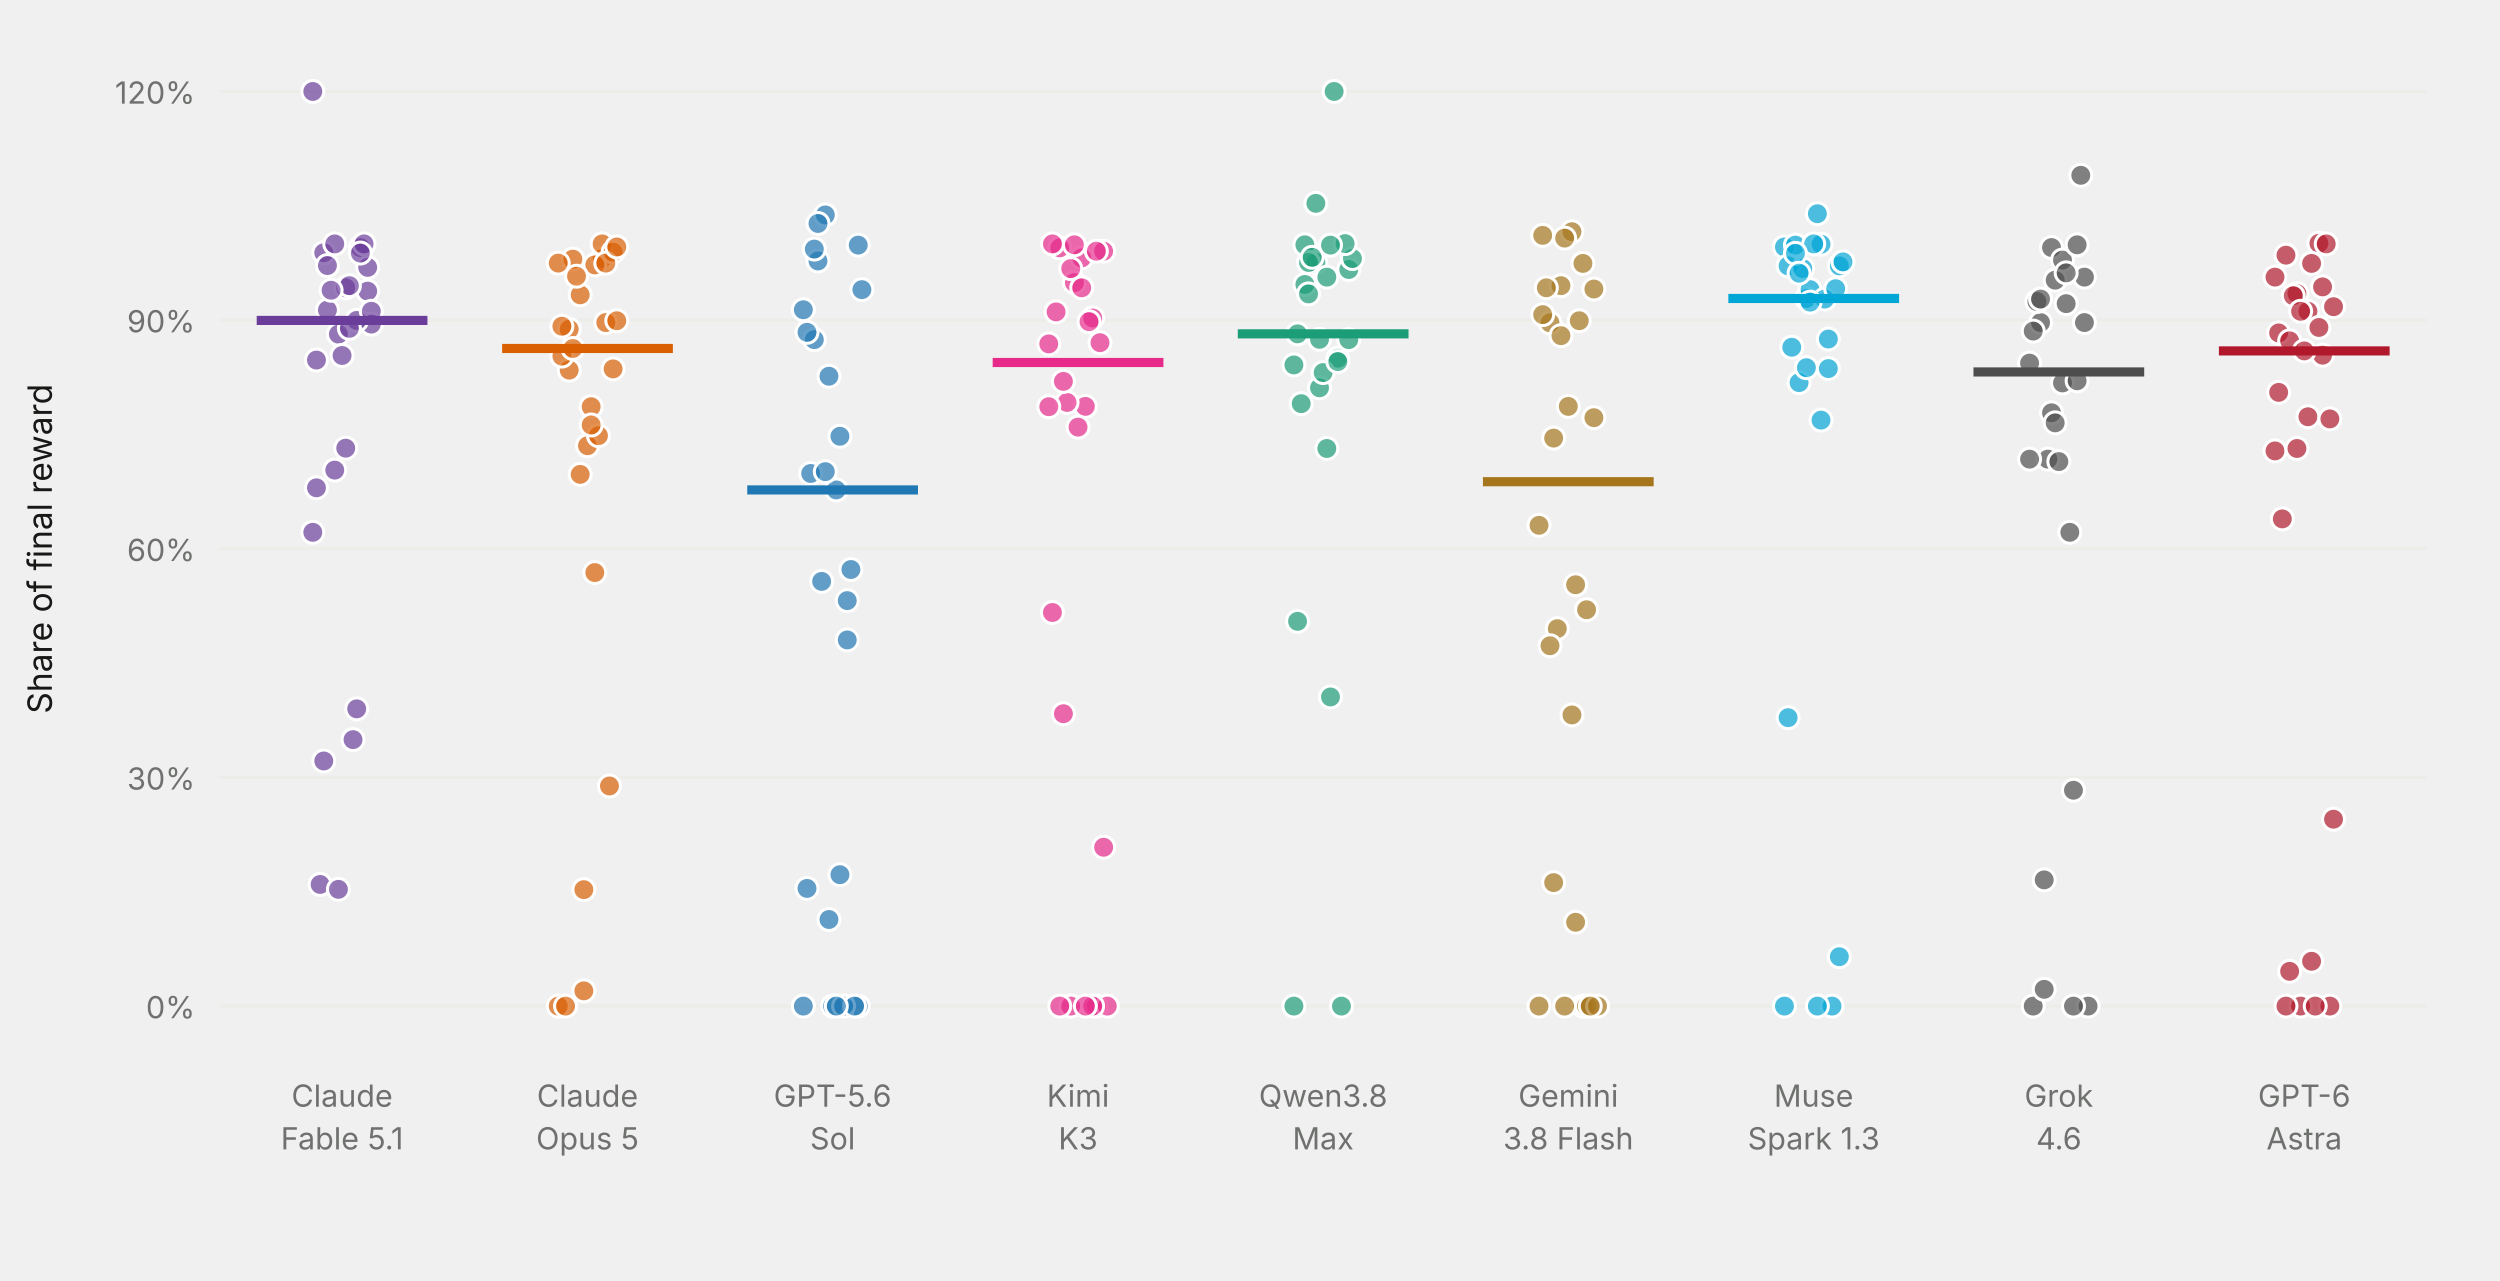
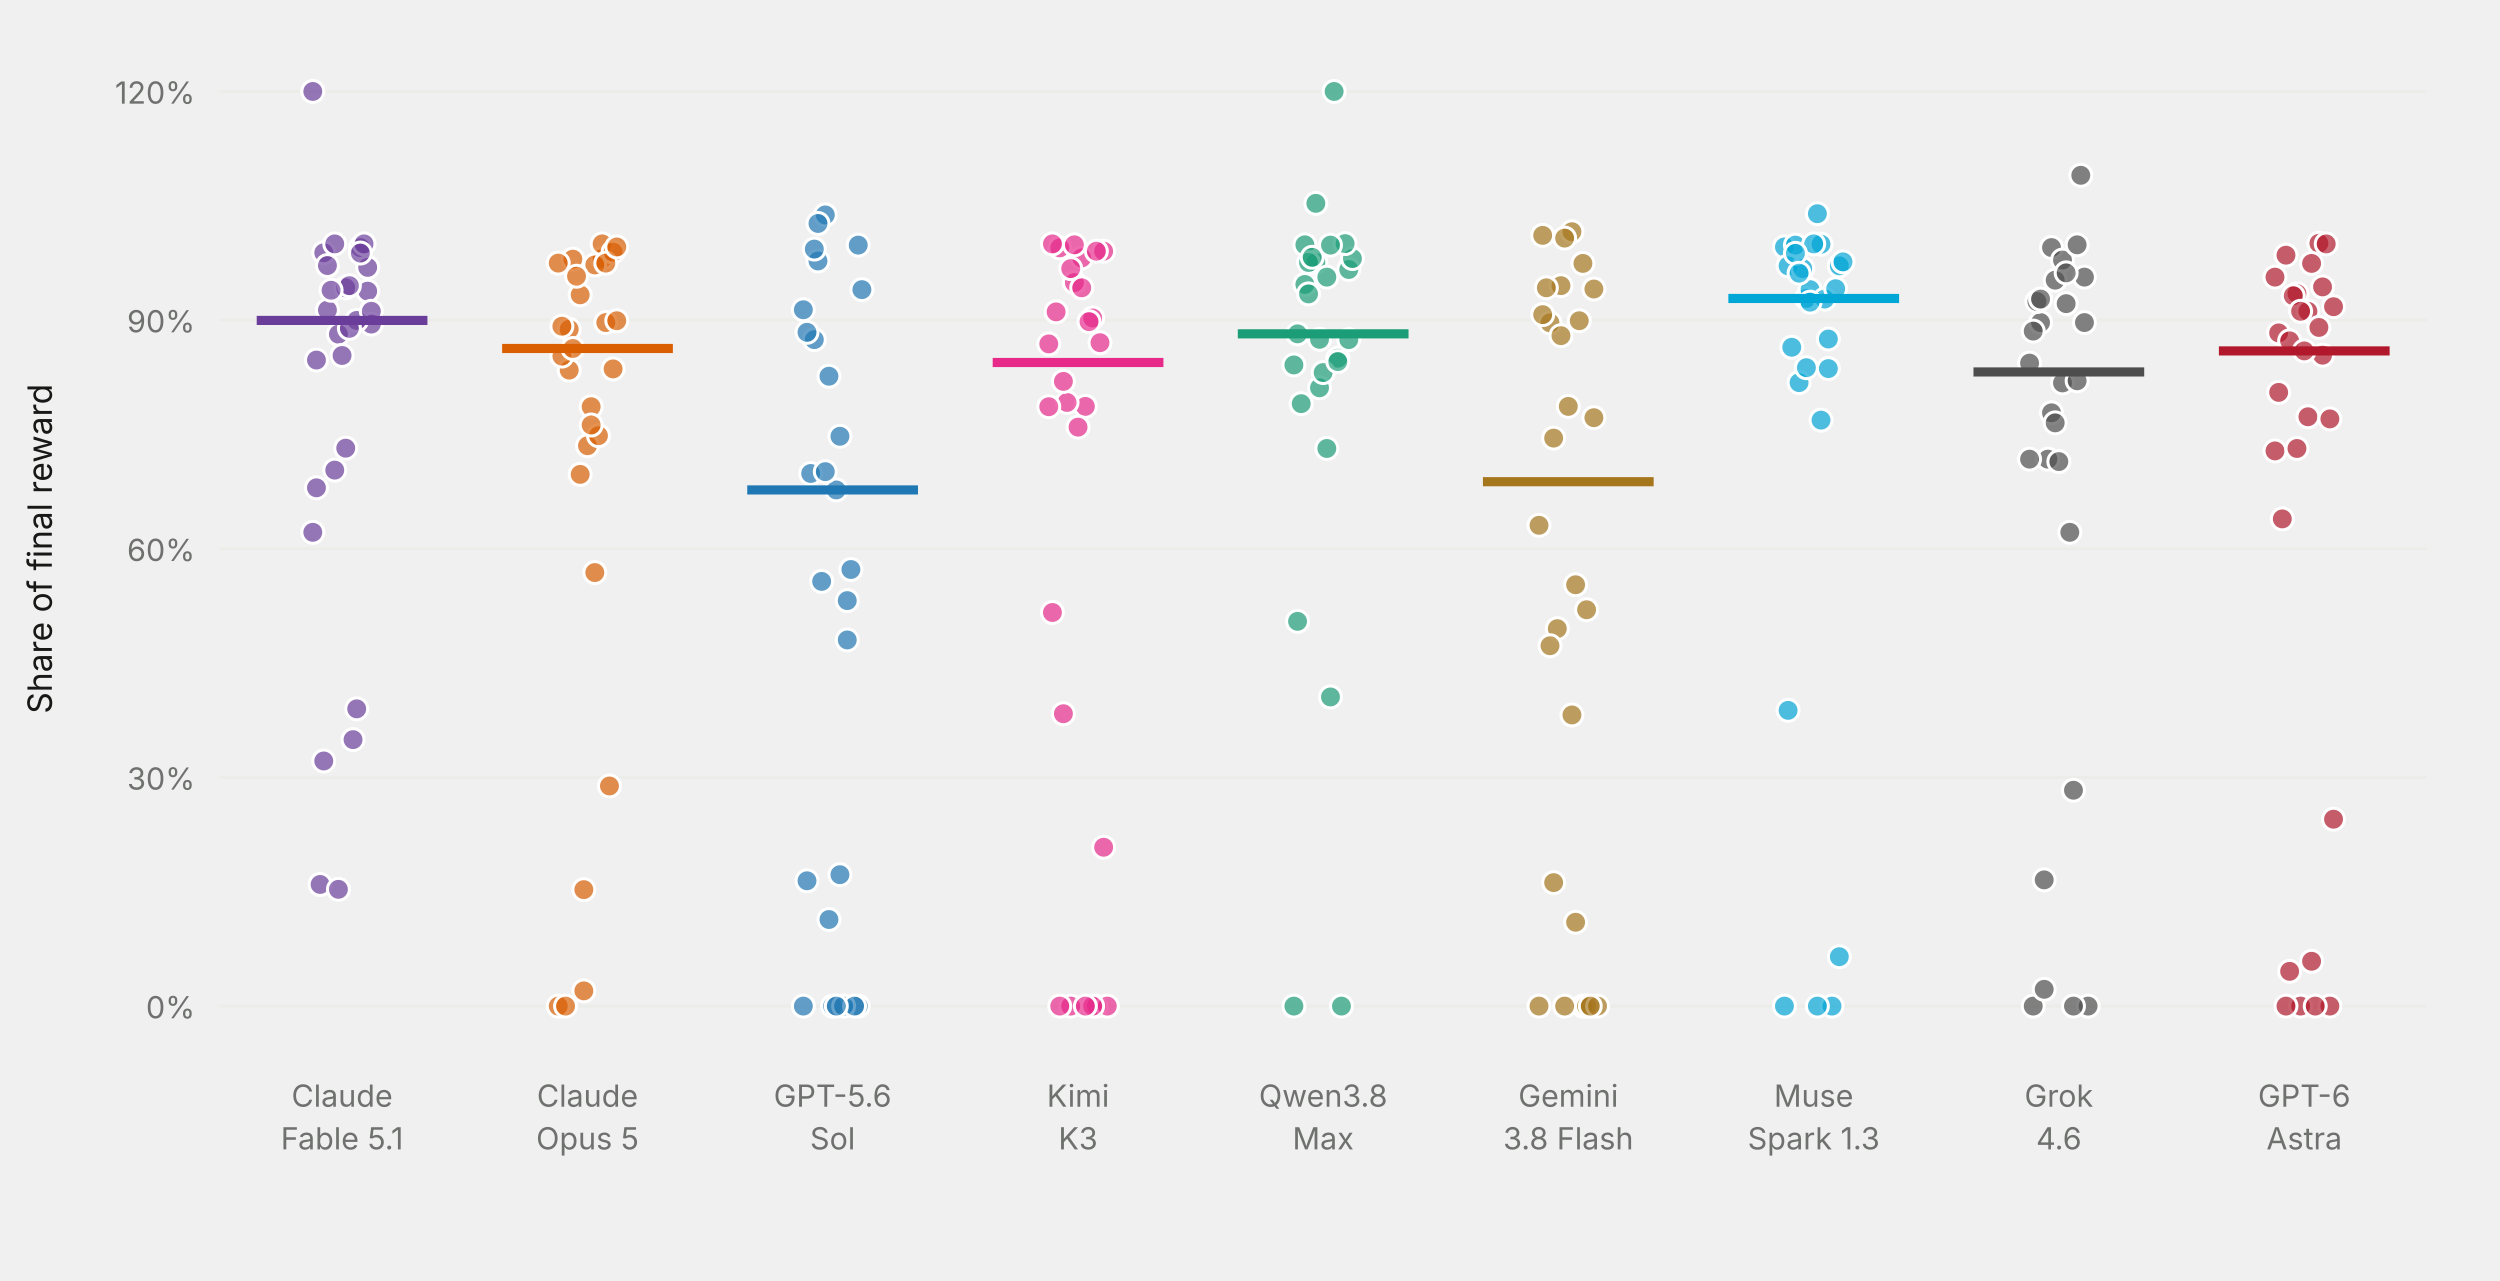
<svg xmlns="http://www.w3.org/2000/svg" viewBox="0 0 820 420" role="img" aria-label="First submission share of final hidden test reward">
  <style>
text{font-family:Inter,ui-sans-serif,-apple-system,BlinkMacSystemFont,"Segoe UI",sans-serif;fill:#181817}
.muted{fill:#6f716f}.grid{stroke:#ecece8;stroke-width:1}.axis{stroke:#babbb7;stroke-width:1}
.legend{font-size:10px}.label{font-size:11px}.tick{font-size:10px;fill:#6f716f}
</style>
  <line class="grid" x1="72" x2="796" y1="330.0" y2="330.0" />
  <text class="tick" x="64.0" y="334.0" text-anchor="end">0%</text>
  <line class="grid" x1="72" x2="796" y1="255.0" y2="255.0" />
  <text class="tick" x="64.0" y="259.0" text-anchor="end">30%</text>
  <line class="grid" x1="72" x2="796" y1="180.0" y2="180.0" />
  <text class="tick" x="64.0" y="184.0" text-anchor="end">60%</text>
  <line class="grid" x1="72" x2="796" y1="105.0" y2="105.0" />
  <text class="tick" x="64.0" y="109.0" text-anchor="end">90%</text>
  <line class="grid" x1="72" x2="796" y1="30.0" y2="30.0" />
  <text class="tick" x="64.0" y="34.0" text-anchor="end">120%</text>
  <circle cx="102.6" cy="174.6" r="3.6" fill="#6A3D9A" fill-opacity=".68" stroke="#fff" />
  <circle cx="106.2" cy="82.9" r="3.6" fill="#6A3D9A" fill-opacity=".68" stroke="#fff" />
  <circle cx="109.8" cy="80.0" r="3.6" fill="#6A3D9A" fill-opacity=".68" stroke="#fff" />
  <circle cx="113.4" cy="94.4" r="3.6" fill="#6A3D9A" fill-opacity=".68" stroke="#fff" />
  <circle cx="117.0" cy="232.5" r="3.6" fill="#6A3D9A" fill-opacity=".68" stroke="#fff" />
  <circle cx="120.6" cy="95.5" r="3.6" fill="#6A3D9A" fill-opacity=".68" stroke="#fff" />
  <circle cx="103.8" cy="160.0" r="3.6" fill="#6A3D9A" fill-opacity=".68" stroke="#fff" />
  <circle cx="107.4" cy="101.7" r="3.6" fill="#6A3D9A" fill-opacity=".68" stroke="#fff" />
  <circle cx="111.0" cy="109.6" r="3.6" fill="#6A3D9A" fill-opacity=".68" stroke="#fff" />
  <circle cx="114.6" cy="93.7" r="3.6" fill="#6A3D9A" fill-opacity=".68" stroke="#fff" />
  <circle cx="118.2" cy="81.2" r="3.6" fill="#6A3D9A" fill-opacity=".68" stroke="#fff" />
  <circle cx="121.8" cy="106.3" r="3.6" fill="#6A3D9A" fill-opacity=".68" stroke="#fff" />
  <circle cx="105.0" cy="290.1" r="3.6" fill="#6A3D9A" fill-opacity=".68" stroke="#fff" />
  <circle cx="108.6" cy="95.2" r="3.6" fill="#6A3D9A" fill-opacity=".68" stroke="#fff" />
  <circle cx="112.2" cy="116.6" r="3.6" fill="#6A3D9A" fill-opacity=".68" stroke="#fff" />
  <circle cx="115.8" cy="242.6" r="3.6" fill="#6A3D9A" fill-opacity=".68" stroke="#fff" />
  <circle cx="119.4" cy="80.0" r="3.6" fill="#6A3D9A" fill-opacity=".68" stroke="#fff" />
  <circle cx="102.6" cy="30.0" r="3.6" fill="#6A3D9A" fill-opacity=".68" stroke="#fff" />
  <circle cx="106.2" cy="249.6" r="3.6" fill="#6A3D9A" fill-opacity=".68" stroke="#fff" />
  <circle cx="109.8" cy="154.2" r="3.6" fill="#6A3D9A" fill-opacity=".68" stroke="#fff" />
  <circle cx="113.4" cy="147.0" r="3.6" fill="#6A3D9A" fill-opacity=".68" stroke="#fff" />
  <circle cx="117.0" cy="105.1" r="3.6" fill="#6A3D9A" fill-opacity=".68" stroke="#fff" />
  <circle cx="120.6" cy="87.7" r="3.6" fill="#6A3D9A" fill-opacity=".68" stroke="#fff" />
  <circle cx="103.8" cy="118.1" r="3.6" fill="#6A3D9A" fill-opacity=".68" stroke="#fff" />
  <circle cx="107.4" cy="87.1" r="3.6" fill="#6A3D9A" fill-opacity=".68" stroke="#fff" />
  <circle cx="111.0" cy="291.7" r="3.6" fill="#6A3D9A" fill-opacity=".68" stroke="#fff" />
  <circle cx="114.6" cy="107.7" r="3.6" fill="#6A3D9A" fill-opacity=".68" stroke="#fff" />
  <circle cx="118.2" cy="83.0" r="3.6" fill="#6A3D9A" fill-opacity=".68" stroke="#fff" />
  <circle cx="121.8" cy="102.1" r="3.6" fill="#6A3D9A" fill-opacity=".68" stroke="#fff" />
  <line x1="84.2" x2="140.2" y1="105.1" y2="105.1" stroke="#6A3D9A" stroke-width="3" />
  <text class="tick" x="112.2" y="363.0" text-anchor="middle">Claude</text>
  <text class="tick" x="112.2" y="377.0" text-anchor="middle">Fable 5.1</text>
  <circle cx="183.1" cy="330.0" r="3.6" fill="#D95F02" fill-opacity=".68" stroke="#fff" />
  <circle cx="186.7" cy="108.0" r="3.6" fill="#D95F02" fill-opacity=".68" stroke="#fff" />
  <circle cx="190.3" cy="96.7" r="3.6" fill="#D95F02" fill-opacity=".68" stroke="#fff" />
  <circle cx="193.9" cy="133.4" r="3.6" fill="#D95F02" fill-opacity=".68" stroke="#fff" />
  <circle cx="197.5" cy="84.8" r="3.6" fill="#D95F02" fill-opacity=".68" stroke="#fff" />
  <circle cx="201.1" cy="121.0" r="3.6" fill="#D95F02" fill-opacity=".68" stroke="#fff" />
  <circle cx="184.3" cy="107.0" r="3.6" fill="#D95F02" fill-opacity=".68" stroke="#fff" />
  <circle cx="187.9" cy="85.0" r="3.6" fill="#D95F02" fill-opacity=".68" stroke="#fff" />
  <circle cx="191.5" cy="325.0" r="3.6" fill="#D95F02" fill-opacity=".68" stroke="#fff" />
  <circle cx="195.1" cy="86.9" r="3.6" fill="#D95F02" fill-opacity=".68" stroke="#fff" />
  <circle cx="198.7" cy="105.8" r="3.6" fill="#D95F02" fill-opacity=".68" stroke="#fff" />
  <circle cx="202.3" cy="105.2" r="3.6" fill="#D95F02" fill-opacity=".68" stroke="#fff" />
  <circle cx="185.5" cy="330.0" r="3.6" fill="#D95F02" fill-opacity=".68" stroke="#fff" />
  <circle cx="189.1" cy="90.6" r="3.6" fill="#D95F02" fill-opacity=".68" stroke="#fff" />
  <circle cx="192.7" cy="146.2" r="3.6" fill="#D95F02" fill-opacity=".68" stroke="#fff" />
  <circle cx="196.3" cy="142.9" r="3.6" fill="#D95F02" fill-opacity=".68" stroke="#fff" />
  <circle cx="199.9" cy="257.8" r="3.6" fill="#D95F02" fill-opacity=".68" stroke="#fff" />
  <circle cx="183.1" cy="86.3" r="3.6" fill="#D95F02" fill-opacity=".68" stroke="#fff" />
  <circle cx="186.7" cy="121.4" r="3.6" fill="#D95F02" fill-opacity=".68" stroke="#fff" />
  <circle cx="190.3" cy="155.6" r="3.6" fill="#D95F02" fill-opacity=".68" stroke="#fff" />
  <circle cx="193.9" cy="139.4" r="3.6" fill="#D95F02" fill-opacity=".68" stroke="#fff" />
  <circle cx="197.5" cy="80.0" r="3.6" fill="#D95F02" fill-opacity=".68" stroke="#fff" />
  <circle cx="201.1" cy="82.7" r="3.6" fill="#D95F02" fill-opacity=".68" stroke="#fff" />
  <circle cx="184.3" cy="116.8" r="3.6" fill="#D95F02" fill-opacity=".68" stroke="#fff" />
  <circle cx="187.9" cy="114.3" r="3.6" fill="#D95F02" fill-opacity=".68" stroke="#fff" />
  <circle cx="191.5" cy="291.8" r="3.6" fill="#D95F02" fill-opacity=".68" stroke="#fff" />
  <circle cx="195.1" cy="187.8" r="3.6" fill="#D95F02" fill-opacity=".68" stroke="#fff" />
  <circle cx="198.7" cy="86.3" r="3.6" fill="#D95F02" fill-opacity=".68" stroke="#fff" />
  <circle cx="202.3" cy="81.0" r="3.6" fill="#D95F02" fill-opacity=".68" stroke="#fff" />
  <line x1="164.7" x2="220.7" y1="114.3" y2="114.3" stroke="#D95F02" stroke-width="3" />
  <text class="tick" x="192.7" y="363.0" text-anchor="middle">Claude</text>
  <text class="tick" x="192.7" y="377.0" text-anchor="middle">Opus 5</text>
  <circle cx="263.5" cy="101.6" r="3.6" fill="#1F78B4" fill-opacity=".68" stroke="#fff" />
  <circle cx="267.1" cy="111.4" r="3.6" fill="#1F78B4" fill-opacity=".68" stroke="#fff" />
  <circle cx="270.7" cy="70.5" r="3.6" fill="#1F78B4" fill-opacity=".68" stroke="#fff" />
  <circle cx="274.3" cy="160.7" r="3.6" fill="#1F78B4" fill-opacity=".68" stroke="#fff" />
  <circle cx="277.9" cy="209.9" r="3.6" fill="#1F78B4" fill-opacity=".68" stroke="#fff" />
  <circle cx="281.5" cy="330.0" r="3.6" fill="#1F78B4" fill-opacity=".68" stroke="#fff" />
  <circle cx="264.7" cy="109.0" r="3.6" fill="#1F78B4" fill-opacity=".68" stroke="#fff" />
  <circle cx="268.3" cy="85.6" r="3.6" fill="#1F78B4" fill-opacity=".68" stroke="#fff" />
  <circle cx="271.9" cy="123.4" r="3.6" fill="#1F78B4" fill-opacity=".68" stroke="#fff" />
  <circle cx="275.5" cy="143.1" r="3.6" fill="#1F78B4" fill-opacity=".68" stroke="#fff" />
  <circle cx="279.1" cy="186.8" r="3.6" fill="#1F78B4" fill-opacity=".68" stroke="#fff" />
  <circle cx="282.7" cy="95.0" r="3.6" fill="#1F78B4" fill-opacity=".68" stroke="#fff" />
  <circle cx="265.9" cy="155.3" r="3.6" fill="#1F78B4" fill-opacity=".68" stroke="#fff" />
  <circle cx="269.5" cy="190.7" r="3.6" fill="#1F78B4" fill-opacity=".68" stroke="#fff" />
  <circle cx="273.1" cy="330.0" r="3.6" fill="#1F78B4" fill-opacity=".68" stroke="#fff" />
  <circle cx="276.7" cy="330.0" r="3.6" fill="#1F78B4" fill-opacity=".68" stroke="#fff" />
  <circle cx="280.3" cy="330.0" r="3.6" fill="#1F78B4" fill-opacity=".68" stroke="#fff" />
  <circle cx="263.5" cy="330.0" r="3.6" fill="#1F78B4" fill-opacity=".68" stroke="#fff" />
  <circle cx="267.1" cy="81.7" r="3.6" fill="#1F78B4" fill-opacity=".68" stroke="#fff" />
  <circle cx="270.7" cy="154.7" r="3.6" fill="#1F78B4" fill-opacity=".68" stroke="#fff" />
  <circle cx="274.3" cy="330.0" r="3.6" fill="#1F78B4" fill-opacity=".68" stroke="#fff" />
  <circle cx="277.9" cy="197.0" r="3.6" fill="#1F78B4" fill-opacity=".68" stroke="#fff" />
  <circle cx="281.5" cy="80.4" r="3.6" fill="#1F78B4" fill-opacity=".68" stroke="#fff" />
-   <circle cx="264.7" cy="291.4" r="3.6" fill="#1F78B4" fill-opacity=".68" stroke="#fff" />
+   <circle cx="264.7" cy="288.9" r="3.6" fill="#1F78B4" fill-opacity=".68" stroke="#fff" />
  <circle cx="268.3" cy="73.3" r="3.6" fill="#1F78B4" fill-opacity=".68" stroke="#fff" />
  <circle cx="271.9" cy="301.6" r="3.6" fill="#1F78B4" fill-opacity=".68" stroke="#fff" />
  <circle cx="275.5" cy="286.9" r="3.6" fill="#1F78B4" fill-opacity=".68" stroke="#fff" />
  <line x1="245.1" x2="301.1" y1="160.7" y2="160.7" stroke="#1F78B4" stroke-width="3" />
  <text class="tick" x="273.1" y="363.0" text-anchor="middle">GPT-5.6</text>
  <text class="tick" x="273.1" y="377.0" text-anchor="middle">Sol</text>
  <circle cx="344.0" cy="112.8" r="3.6" fill="#E7298A" fill-opacity=".68" stroke="#fff" />
  <circle cx="347.6" cy="81.3" r="3.6" fill="#E7298A" fill-opacity=".68" stroke="#fff" />
  <circle cx="351.2" cy="330.0" r="3.6" fill="#E7298A" fill-opacity=".68" stroke="#fff" />
  <circle cx="354.8" cy="84.6" r="3.6" fill="#E7298A" fill-opacity=".68" stroke="#fff" />
  <circle cx="358.4" cy="104.3" r="3.6" fill="#E7298A" fill-opacity=".68" stroke="#fff" />
  <circle cx="362.0" cy="82.4" r="3.6" fill="#E7298A" fill-opacity=".68" stroke="#fff" />
  <circle cx="345.2" cy="200.9" r="3.6" fill="#E7298A" fill-opacity=".68" stroke="#fff" />
  <circle cx="348.8" cy="234.1" r="3.6" fill="#E7298A" fill-opacity=".68" stroke="#fff" />
  <circle cx="352.4" cy="92.7" r="3.6" fill="#E7298A" fill-opacity=".68" stroke="#fff" />
  <circle cx="356.0" cy="133.3" r="3.6" fill="#E7298A" fill-opacity=".68" stroke="#fff" />
  <circle cx="359.6" cy="330.0" r="3.6" fill="#E7298A" fill-opacity=".68" stroke="#fff" />
  <circle cx="363.2" cy="330.0" r="3.6" fill="#E7298A" fill-opacity=".68" stroke="#fff" />
  <circle cx="346.4" cy="102.3" r="3.6" fill="#E7298A" fill-opacity=".68" stroke="#fff" />
  <circle cx="350.0" cy="132.0" r="3.6" fill="#E7298A" fill-opacity=".68" stroke="#fff" />
  <circle cx="353.6" cy="140.1" r="3.6" fill="#E7298A" fill-opacity=".68" stroke="#fff" />
  <circle cx="357.2" cy="105.5" r="3.6" fill="#E7298A" fill-opacity=".68" stroke="#fff" />
  <circle cx="360.8" cy="112.4" r="3.6" fill="#E7298A" fill-opacity=".68" stroke="#fff" />
  <circle cx="344.0" cy="133.4" r="3.6" fill="#E7298A" fill-opacity=".68" stroke="#fff" />
  <circle cx="347.6" cy="330.0" r="3.6" fill="#E7298A" fill-opacity=".68" stroke="#fff" />
  <circle cx="351.2" cy="88.1" r="3.6" fill="#E7298A" fill-opacity=".68" stroke="#fff" />
  <circle cx="354.8" cy="94.4" r="3.6" fill="#E7298A" fill-opacity=".68" stroke="#fff" />
  <circle cx="358.4" cy="330.0" r="3.6" fill="#E7298A" fill-opacity=".68" stroke="#fff" />
  <circle cx="362.0" cy="277.9" r="3.6" fill="#E7298A" fill-opacity=".68" stroke="#fff" />
  <circle cx="345.2" cy="80.0" r="3.6" fill="#E7298A" fill-opacity=".68" stroke="#fff" />
  <circle cx="348.8" cy="125.1" r="3.6" fill="#E7298A" fill-opacity=".68" stroke="#fff" />
  <circle cx="352.4" cy="80.3" r="3.6" fill="#E7298A" fill-opacity=".68" stroke="#fff" />
  <circle cx="356.0" cy="330.0" r="3.6" fill="#E7298A" fill-opacity=".68" stroke="#fff" />
  <circle cx="359.6" cy="82.4" r="3.6" fill="#E7298A" fill-opacity=".68" stroke="#fff" />
  <line x1="325.6" x2="381.6" y1="118.9" y2="118.9" stroke="#E7298A" stroke-width="3" />
  <text class="tick" x="353.6" y="363.0" text-anchor="middle">Kimi</text>
  <text class="tick" x="353.6" y="377.0" text-anchor="middle">K3</text>
  <circle cx="424.4" cy="119.7" r="3.6" fill="#1B9E77" fill-opacity=".68" stroke="#fff" />
  <circle cx="428.0" cy="80.3" r="3.6" fill="#1B9E77" fill-opacity=".68" stroke="#fff" />
  <circle cx="431.6" cy="86.1" r="3.6" fill="#1B9E77" fill-opacity=".68" stroke="#fff" />
  <circle cx="435.2" cy="90.9" r="3.6" fill="#1B9E77" fill-opacity=".68" stroke="#fff" />
  <circle cx="438.8" cy="117.5" r="3.6" fill="#1B9E77" fill-opacity=".68" stroke="#fff" />
  <circle cx="442.4" cy="88.4" r="3.6" fill="#1B9E77" fill-opacity=".68" stroke="#fff" />
  <circle cx="425.6" cy="203.8" r="3.6" fill="#1B9E77" fill-opacity=".68" stroke="#fff" />
  <circle cx="429.2" cy="86.1" r="3.6" fill="#1B9E77" fill-opacity=".68" stroke="#fff" />
  <circle cx="432.8" cy="127.2" r="3.6" fill="#1B9E77" fill-opacity=".68" stroke="#fff" />
  <circle cx="436.4" cy="228.6" r="3.6" fill="#1B9E77" fill-opacity=".68" stroke="#fff" />
  <circle cx="440.0" cy="330.0" r="3.6" fill="#1B9E77" fill-opacity=".68" stroke="#fff" />
  <circle cx="443.6" cy="84.8" r="3.6" fill="#1B9E77" fill-opacity=".68" stroke="#fff" />
  <circle cx="426.8" cy="132.4" r="3.6" fill="#1B9E77" fill-opacity=".68" stroke="#fff" />
  <circle cx="430.4" cy="84.4" r="3.6" fill="#1B9E77" fill-opacity=".68" stroke="#fff" />
  <circle cx="434.0" cy="122.2" r="3.6" fill="#1B9E77" fill-opacity=".68" stroke="#fff" />
  <circle cx="437.6" cy="30.0" r="3.6" fill="#1B9E77" fill-opacity=".68" stroke="#fff" />
  <circle cx="441.2" cy="79.9" r="3.6" fill="#1B9E77" fill-opacity=".68" stroke="#fff" />
  <circle cx="424.4" cy="330.0" r="3.6" fill="#1B9E77" fill-opacity=".68" stroke="#fff" />
  <circle cx="428.0" cy="93.3" r="3.6" fill="#1B9E77" fill-opacity=".68" stroke="#fff" />
  <circle cx="431.6" cy="66.7" r="3.6" fill="#1B9E77" fill-opacity=".68" stroke="#fff" />
  <circle cx="435.2" cy="147.1" r="3.6" fill="#1B9E77" fill-opacity=".68" stroke="#fff" />
  <circle cx="438.8" cy="118.6" r="3.6" fill="#1B9E77" fill-opacity=".68" stroke="#fff" />
  <circle cx="442.4" cy="111.4" r="3.6" fill="#1B9E77" fill-opacity=".68" stroke="#fff" />
  <circle cx="425.6" cy="109.5" r="3.6" fill="#1B9E77" fill-opacity=".68" stroke="#fff" />
  <circle cx="429.2" cy="96.4" r="3.6" fill="#1B9E77" fill-opacity=".68" stroke="#fff" />
  <circle cx="432.8" cy="111.3" r="3.6" fill="#1B9E77" fill-opacity=".68" stroke="#fff" />
  <circle cx="436.4" cy="80.4" r="3.6" fill="#1B9E77" fill-opacity=".68" stroke="#fff" />
  <line x1="406.0" x2="462.0" y1="109.5" y2="109.5" stroke="#1B9E77" stroke-width="3" />
  <text class="tick" x="434.0" y="363.0" text-anchor="middle">Qwen3.8</text>
  <text class="tick" x="434.0" y="377.0" text-anchor="middle">Max</text>
  <circle cx="504.8" cy="172.3" r="3.6" fill="#A6761D" fill-opacity=".68" stroke="#fff" />
  <circle cx="508.4" cy="105.9" r="3.6" fill="#A6761D" fill-opacity=".68" stroke="#fff" />
  <circle cx="512.0" cy="93.7" r="3.6" fill="#A6761D" fill-opacity=".68" stroke="#fff" />
  <circle cx="515.6" cy="234.5" r="3.6" fill="#A6761D" fill-opacity=".68" stroke="#fff" />
  <circle cx="519.2" cy="330.0" r="3.6" fill="#A6761D" fill-opacity=".68" stroke="#fff" />
  <circle cx="522.8" cy="137.0" r="3.6" fill="#A6761D" fill-opacity=".68" stroke="#fff" />
  <circle cx="506.0" cy="77.2" r="3.6" fill="#A6761D" fill-opacity=".68" stroke="#fff" />
  <circle cx="509.6" cy="143.7" r="3.6" fill="#A6761D" fill-opacity=".68" stroke="#fff" />
  <circle cx="513.2" cy="330.0" r="3.6" fill="#A6761D" fill-opacity=".68" stroke="#fff" />
  <circle cx="516.8" cy="191.8" r="3.6" fill="#A6761D" fill-opacity=".68" stroke="#fff" />
  <circle cx="520.4" cy="330.0" r="3.6" fill="#A6761D" fill-opacity=".68" stroke="#fff" />
  <circle cx="524.0" cy="330.0" r="3.6" fill="#A6761D" fill-opacity=".68" stroke="#fff" />
  <circle cx="507.2" cy="94.4" r="3.6" fill="#A6761D" fill-opacity=".68" stroke="#fff" />
  <circle cx="510.8" cy="206.2" r="3.6" fill="#A6761D" fill-opacity=".68" stroke="#fff" />
  <circle cx="514.4" cy="133.3" r="3.6" fill="#A6761D" fill-opacity=".68" stroke="#fff" />
  <circle cx="518.0" cy="105.2" r="3.6" fill="#A6761D" fill-opacity=".68" stroke="#fff" />
  <circle cx="521.6" cy="330.0" r="3.6" fill="#A6761D" fill-opacity=".68" stroke="#fff" />
  <circle cx="504.8" cy="330.0" r="3.6" fill="#A6761D" fill-opacity=".68" stroke="#fff" />
  <circle cx="508.4" cy="211.8" r="3.6" fill="#A6761D" fill-opacity=".68" stroke="#fff" />
  <circle cx="512.0" cy="110.1" r="3.6" fill="#A6761D" fill-opacity=".68" stroke="#fff" />
  <circle cx="515.6" cy="76.0" r="3.6" fill="#A6761D" fill-opacity=".68" stroke="#fff" />
  <circle cx="519.2" cy="86.4" r="3.6" fill="#A6761D" fill-opacity=".68" stroke="#fff" />
  <circle cx="522.8" cy="94.8" r="3.6" fill="#A6761D" fill-opacity=".68" stroke="#fff" />
  <circle cx="506.0" cy="103.2" r="3.6" fill="#A6761D" fill-opacity=".68" stroke="#fff" />
  <circle cx="509.6" cy="289.5" r="3.6" fill="#A6761D" fill-opacity=".68" stroke="#fff" />
  <circle cx="513.2" cy="78.1" r="3.6" fill="#A6761D" fill-opacity=".68" stroke="#fff" />
  <circle cx="516.8" cy="302.5" r="3.6" fill="#A6761D" fill-opacity=".68" stroke="#fff" />
  <circle cx="520.4" cy="200.0" r="3.6" fill="#A6761D" fill-opacity=".68" stroke="#fff" />
  <line x1="486.4" x2="542.4" y1="158.0" y2="158.0" stroke="#A6761D" stroke-width="3" />
  <text class="tick" x="514.4" y="363.0" text-anchor="middle">Gemini</text>
  <text class="tick" x="514.4" y="377.0" text-anchor="middle">3.8 Flash</text>
  <circle cx="585.3" cy="81.0" r="3.6" fill="#00A6D6" fill-opacity=".68" stroke="#fff" />
  <circle cx="588.9" cy="80.4" r="3.6" fill="#00A6D6" fill-opacity=".68" stroke="#fff" />
  <circle cx="592.5" cy="97.9" r="3.6" fill="#00A6D6" fill-opacity=".68" stroke="#fff" />
  <circle cx="596.1" cy="70.1" r="3.6" fill="#00A6D6" fill-opacity=".68" stroke="#fff" />
  <circle cx="599.7" cy="120.9" r="3.6" fill="#00A6D6" fill-opacity=".68" stroke="#fff" />
  <circle cx="603.3" cy="87.2" r="3.6" fill="#00A6D6" fill-opacity=".68" stroke="#fff" />
  <circle cx="586.5" cy="87.2" r="3.6" fill="#00A6D6" fill-opacity=".68" stroke="#fff" />
  <circle cx="590.1" cy="125.5" r="3.6" fill="#00A6D6" fill-opacity=".68" stroke="#fff" />
  <circle cx="593.7" cy="95.0" r="3.6" fill="#00A6D6" fill-opacity=".68" stroke="#fff" />
  <circle cx="597.3" cy="80.1" r="3.6" fill="#00A6D6" fill-opacity=".68" stroke="#fff" />
  <circle cx="600.9" cy="330.0" r="3.6" fill="#00A6D6" fill-opacity=".68" stroke="#fff" />
  <circle cx="604.5" cy="85.9" r="3.6" fill="#00A6D6" fill-opacity=".68" stroke="#fff" />
  <circle cx="587.7" cy="113.9" r="3.6" fill="#00A6D6" fill-opacity=".68" stroke="#fff" />
  <circle cx="591.3" cy="88.1" r="3.6" fill="#00A6D6" fill-opacity=".68" stroke="#fff" />
  <circle cx="594.9" cy="80.0" r="3.6" fill="#00A6D6" fill-opacity=".68" stroke="#fff" />
  <circle cx="598.5" cy="98.1" r="3.6" fill="#00A6D6" fill-opacity=".68" stroke="#fff" />
  <circle cx="602.1" cy="94.7" r="3.6" fill="#00A6D6" fill-opacity=".68" stroke="#fff" />
  <circle cx="585.3" cy="330.0" r="3.6" fill="#00A6D6" fill-opacity=".68" stroke="#fff" />
  <circle cx="588.9" cy="83.1" r="3.6" fill="#00A6D6" fill-opacity=".68" stroke="#fff" />
  <circle cx="592.5" cy="120.6" r="3.6" fill="#00A6D6" fill-opacity=".68" stroke="#fff" />
  <circle cx="596.1" cy="330.0" r="3.6" fill="#00A6D6" fill-opacity=".68" stroke="#fff" />
  <circle cx="599.7" cy="111.2" r="3.6" fill="#00A6D6" fill-opacity=".68" stroke="#fff" />
  <circle cx="603.3" cy="313.8" r="3.6" fill="#00A6D6" fill-opacity=".68" stroke="#fff" />
-   <circle cx="586.5" cy="235.4" r="3.6" fill="#00A6D6" fill-opacity=".68" stroke="#fff" />
+   <circle cx="586.5" cy="233.0" r="3.6" fill="#00A6D6" fill-opacity=".68" stroke="#fff" />
  <circle cx="590.1" cy="89.6" r="3.6" fill="#00A6D6" fill-opacity=".68" stroke="#fff" />
  <circle cx="593.7" cy="99.1" r="3.6" fill="#00A6D6" fill-opacity=".68" stroke="#fff" />
  <circle cx="597.3" cy="137.8" r="3.6" fill="#00A6D6" fill-opacity=".68" stroke="#fff" />
  <line x1="566.9" x2="622.9" y1="97.9" y2="97.9" stroke="#00A6D6" stroke-width="3" />
  <text class="tick" x="594.9" y="363.0" text-anchor="middle">Muse</text>
  <text class="tick" x="594.9" y="377.0" text-anchor="middle">Spark 1.3</text>
  <circle cx="665.7" cy="119.1" r="3.6" fill="#4D4D4D" fill-opacity=".68" stroke="#fff" />
  <circle cx="669.3" cy="105.8" r="3.6" fill="#4D4D4D" fill-opacity=".68" stroke="#fff" />
  <circle cx="672.9" cy="135.4" r="3.6" fill="#4D4D4D" fill-opacity=".68" stroke="#fff" />
  <circle cx="676.5" cy="125.6" r="3.6" fill="#4D4D4D" fill-opacity=".68" stroke="#fff" />
  <circle cx="680.1" cy="259.2" r="3.6" fill="#4D4D4D" fill-opacity=".68" stroke="#fff" />
  <circle cx="683.7" cy="105.8" r="3.6" fill="#4D4D4D" fill-opacity=".68" stroke="#fff" />
  <circle cx="666.9" cy="330.0" r="3.6" fill="#4D4D4D" fill-opacity=".68" stroke="#fff" />
  <circle cx="670.5" cy="324.5" r="3.6" fill="#4D4D4D" fill-opacity=".68" stroke="#fff" />
  <circle cx="674.1" cy="91.9" r="3.6" fill="#4D4D4D" fill-opacity=".68" stroke="#fff" />
  <circle cx="677.7" cy="99.6" r="3.6" fill="#4D4D4D" fill-opacity=".68" stroke="#fff" />
  <circle cx="681.3" cy="124.9" r="3.6" fill="#4D4D4D" fill-opacity=".68" stroke="#fff" />
  <circle cx="684.9" cy="330.0" r="3.6" fill="#4D4D4D" fill-opacity=".68" stroke="#fff" />
  <circle cx="668.1" cy="98.9" r="3.6" fill="#4D4D4D" fill-opacity=".68" stroke="#fff" />
  <circle cx="671.7" cy="150.6" r="3.6" fill="#4D4D4D" fill-opacity=".68" stroke="#fff" />
  <circle cx="675.3" cy="151.4" r="3.6" fill="#4D4D4D" fill-opacity=".68" stroke="#fff" />
  <circle cx="678.9" cy="174.6" r="3.6" fill="#4D4D4D" fill-opacity=".68" stroke="#fff" />
  <circle cx="682.5" cy="57.5" r="3.6" fill="#4D4D4D" fill-opacity=".68" stroke="#fff" />
  <circle cx="665.7" cy="150.6" r="3.6" fill="#4D4D4D" fill-opacity=".68" stroke="#fff" />
  <circle cx="669.3" cy="98.1" r="3.6" fill="#4D4D4D" fill-opacity=".68" stroke="#fff" />
  <circle cx="672.9" cy="81.2" r="3.6" fill="#4D4D4D" fill-opacity=".68" stroke="#fff" />
  <circle cx="676.5" cy="85.3" r="3.6" fill="#4D4D4D" fill-opacity=".68" stroke="#fff" />
  <circle cx="680.1" cy="330.0" r="3.6" fill="#4D4D4D" fill-opacity=".68" stroke="#fff" />
  <circle cx="683.7" cy="90.9" r="3.6" fill="#4D4D4D" fill-opacity=".68" stroke="#fff" />
  <circle cx="666.9" cy="108.6" r="3.6" fill="#4D4D4D" fill-opacity=".68" stroke="#fff" />
  <circle cx="670.5" cy="288.6" r="3.6" fill="#4D4D4D" fill-opacity=".68" stroke="#fff" />
  <circle cx="674.1" cy="138.7" r="3.6" fill="#4D4D4D" fill-opacity=".68" stroke="#fff" />
  <circle cx="677.7" cy="89.5" r="3.6" fill="#4D4D4D" fill-opacity=".68" stroke="#fff" />
  <circle cx="681.3" cy="80.3" r="3.6" fill="#4D4D4D" fill-opacity=".68" stroke="#fff" />
  <line x1="647.3" x2="703.3" y1="122.0" y2="122.0" stroke="#4D4D4D" stroke-width="3" />
  <text class="tick" x="675.3" y="363.0" text-anchor="middle">Grok</text>
  <text class="tick" x="675.3" y="377.0" text-anchor="middle">4.6</text>
  <circle cx="746.2" cy="147.9" r="3.6" fill="#B2182B" fill-opacity=".68" stroke="#fff" />
  <circle cx="749.8" cy="83.7" r="3.6" fill="#B2182B" fill-opacity=".68" stroke="#fff" />
  <circle cx="753.4" cy="96.3" r="3.6" fill="#B2182B" fill-opacity=".68" stroke="#fff" />
  <circle cx="757.0" cy="136.7" r="3.6" fill="#B2182B" fill-opacity=".68" stroke="#fff" />
  <circle cx="760.6" cy="79.8" r="3.6" fill="#B2182B" fill-opacity=".68" stroke="#fff" />
  <circle cx="764.2" cy="330.0" r="3.6" fill="#B2182B" fill-opacity=".68" stroke="#fff" />
  <circle cx="747.4" cy="109.2" r="3.6" fill="#B2182B" fill-opacity=".68" stroke="#fff" />
  <circle cx="751.0" cy="111.8" r="3.6" fill="#B2182B" fill-opacity=".68" stroke="#fff" />
  <circle cx="754.6" cy="330.0" r="3.6" fill="#B2182B" fill-opacity=".68" stroke="#fff" />
  <circle cx="758.2" cy="86.4" r="3.6" fill="#B2182B" fill-opacity=".68" stroke="#fff" />
  <circle cx="761.8" cy="116.5" r="3.6" fill="#B2182B" fill-opacity=".68" stroke="#fff" />
  <circle cx="765.4" cy="100.6" r="3.6" fill="#B2182B" fill-opacity=".68" stroke="#fff" />
  <circle cx="748.6" cy="170.2" r="3.6" fill="#B2182B" fill-opacity=".68" stroke="#fff" />
  <circle cx="752.2" cy="97.0" r="3.6" fill="#B2182B" fill-opacity=".68" stroke="#fff" />
  <circle cx="755.8" cy="115.1" r="3.6" fill="#B2182B" fill-opacity=".68" stroke="#fff" />
  <circle cx="759.4" cy="330.0" r="3.6" fill="#B2182B" fill-opacity=".68" stroke="#fff" />
  <circle cx="763.0" cy="80.0" r="3.6" fill="#B2182B" fill-opacity=".68" stroke="#fff" />
  <circle cx="746.2" cy="90.9" r="3.6" fill="#B2182B" fill-opacity=".68" stroke="#fff" />
  <circle cx="749.8" cy="330.0" r="3.6" fill="#B2182B" fill-opacity=".68" stroke="#fff" />
  <circle cx="753.4" cy="147.1" r="3.6" fill="#B2182B" fill-opacity=".68" stroke="#fff" />
  <circle cx="757.0" cy="102.1" r="3.6" fill="#B2182B" fill-opacity=".68" stroke="#fff" />
  <circle cx="760.6" cy="107.4" r="3.6" fill="#B2182B" fill-opacity=".68" stroke="#fff" />
  <circle cx="764.2" cy="137.4" r="3.6" fill="#B2182B" fill-opacity=".68" stroke="#fff" />
  <circle cx="747.4" cy="128.7" r="3.6" fill="#B2182B" fill-opacity=".68" stroke="#fff" />
  <circle cx="751.0" cy="318.6" r="3.6" fill="#B2182B" fill-opacity=".68" stroke="#fff" />
  <circle cx="754.6" cy="102.1" r="3.6" fill="#B2182B" fill-opacity=".68" stroke="#fff" />
  <circle cx="758.2" cy="315.3" r="3.6" fill="#B2182B" fill-opacity=".68" stroke="#fff" />
  <circle cx="761.8" cy="94.1" r="3.6" fill="#B2182B" fill-opacity=".68" stroke="#fff" />
  <circle cx="765.4" cy="268.7" r="3.6" fill="#B2182B" fill-opacity=".68" stroke="#fff" />
  <line x1="727.8" x2="783.8" y1="115.1" y2="115.1" stroke="#B2182B" stroke-width="3" />
  <text class="tick" x="755.8" y="363.0" text-anchor="middle">GPT-6</text>
  <text class="tick" x="755.8" y="377.0" text-anchor="middle">Astra</text>
  <text class="label" x="17.0" y="180.0" text-anchor="middle" transform="rotate(-90 17 180.0)">Share of final reward</text>
</svg>
